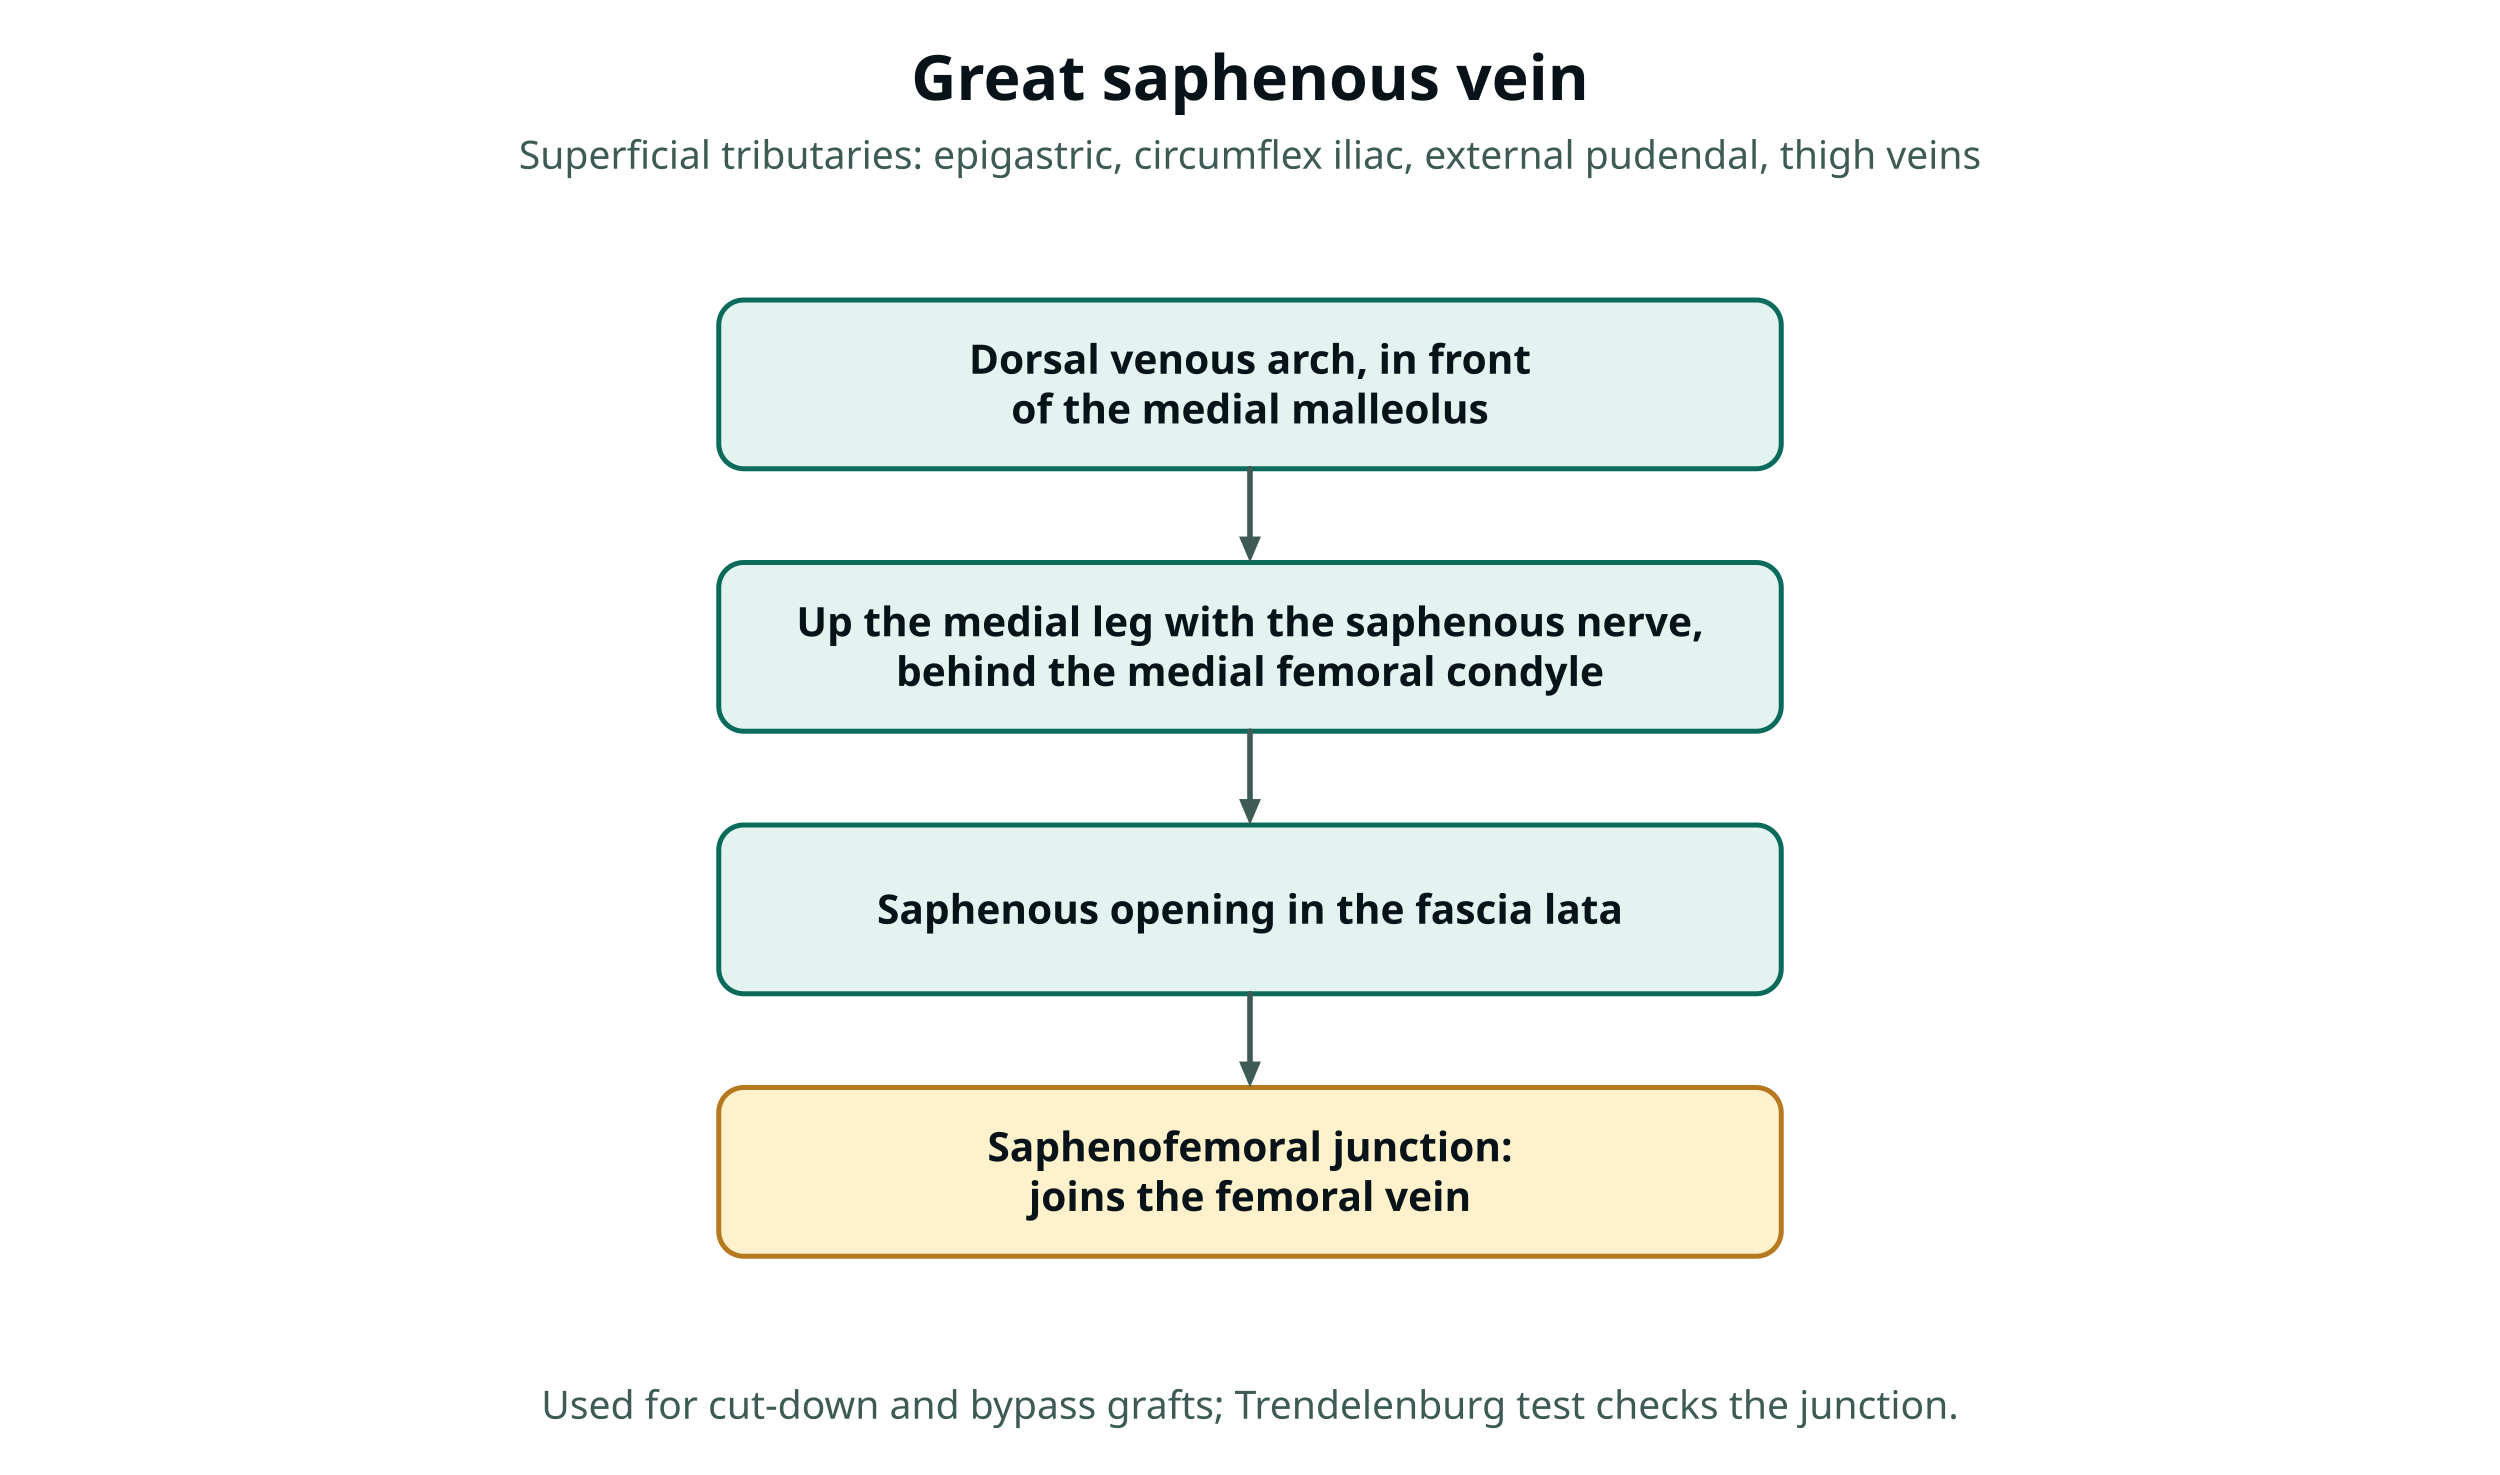
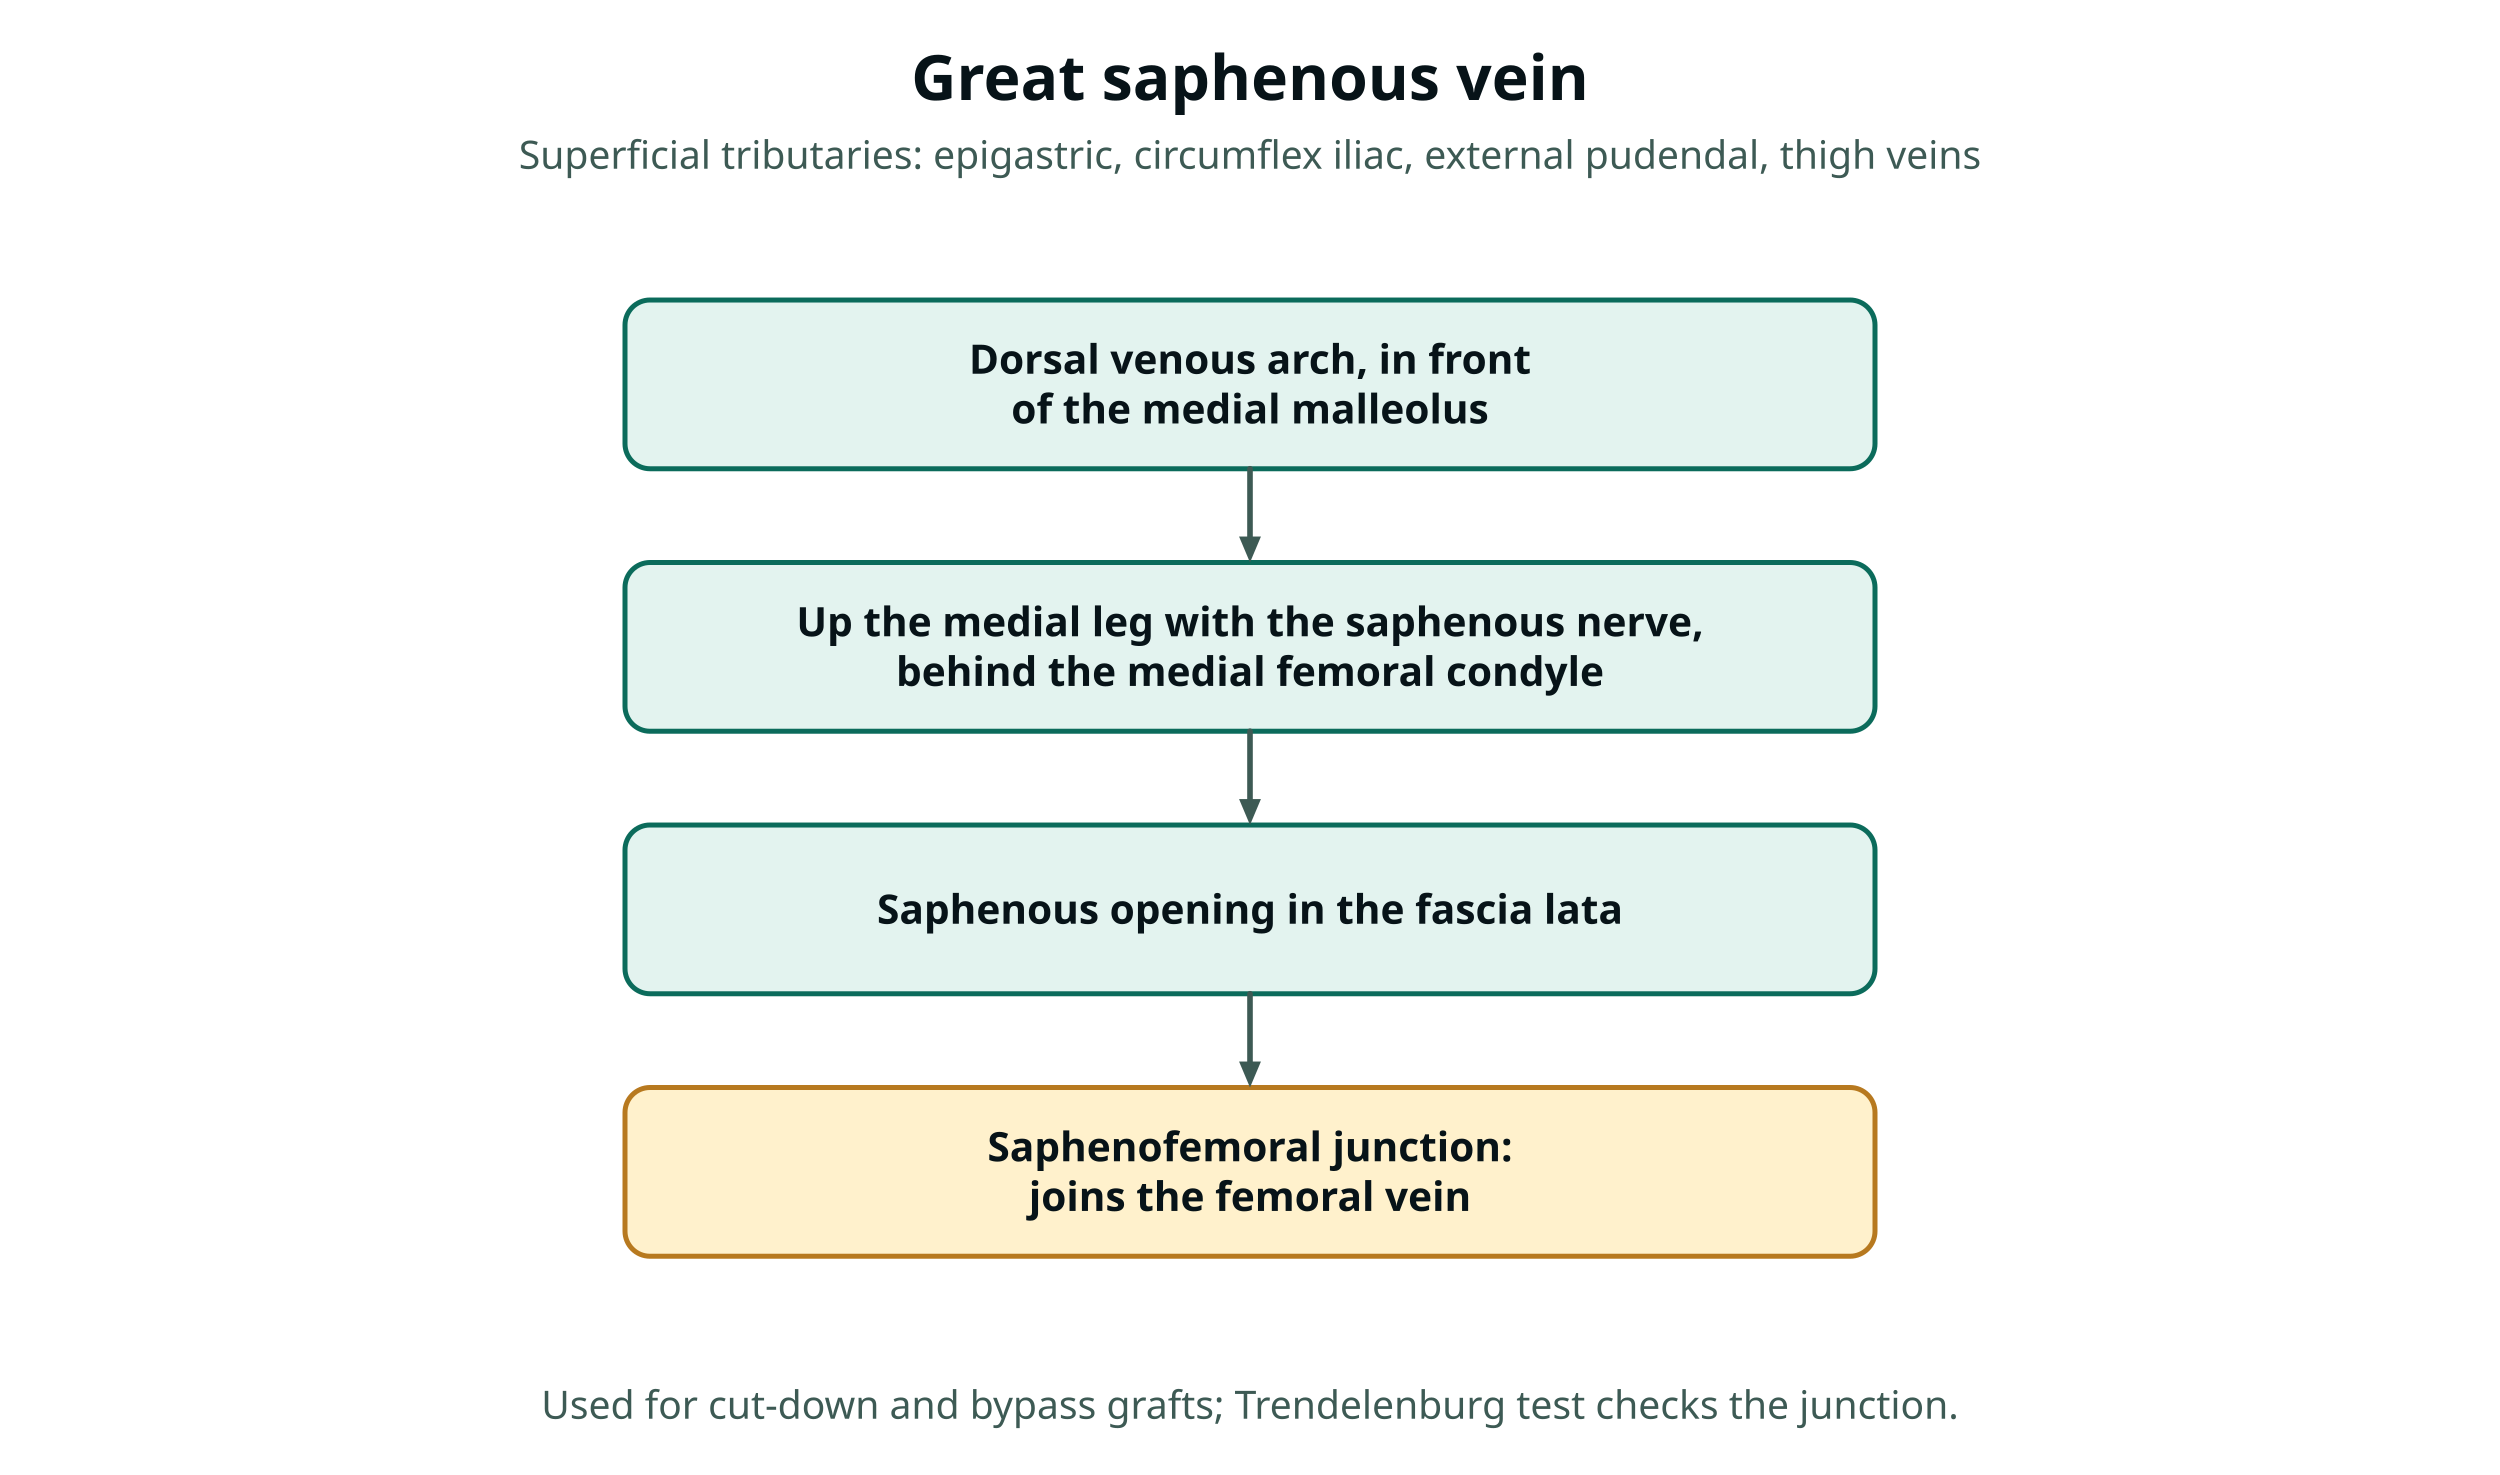
<svg xmlns="http://www.w3.org/2000/svg" viewBox="0 0 800 472" role="img" aria-labelledby="t d">
  <rect width="800" height="472" fill="#FFFFFF" />
  <text x="400.0" y="32.0" font-size="20" font-weight="700" text-anchor="middle" fill="#071318" font-family="system-ui,sans-serif">Great saphenous vein</text>
  <text x="400.0" y="54.0" font-size="12.5" font-weight="400" text-anchor="middle" fill="#3D5A54" font-family="system-ui,sans-serif">Superficial tributaries: epigastric, circumflex iliac, external pudendal, thigh veins</text>
-   <rect x="230.0" y="96.0" width="340.0" height="54.0" rx="8" fill="#E3F3EF" stroke="#0B6B5B" stroke-width="1.6" />
+   <rect x="200.0" y="96.0" width="400.0" height="54.0" rx="8" fill="#E3F3EF" stroke="#0B6B5B" stroke-width="1.6" />
  <text x="400.0" y="119.6" font-size="13" font-weight="600" text-anchor="middle" fill="#071318" font-family="system-ui,sans-serif">Dorsal venous arch, in front</text>
  <text x="400.0" y="135.5" font-size="13" font-weight="600" text-anchor="middle" fill="#071318" font-family="system-ui,sans-serif">of the medial malleolus</text>
-   <rect x="230.0" y="180.0" width="340.0" height="54.0" rx="8" fill="#E3F3EF" stroke="#0B6B5B" stroke-width="1.6" />
+   <rect x="200.0" y="180.0" width="400.0" height="54.0" rx="8" fill="#E3F3EF" stroke="#0B6B5B" stroke-width="1.6" />
  <text x="400.0" y="203.6" font-size="13" font-weight="600" text-anchor="middle" fill="#071318" font-family="system-ui,sans-serif">Up the medial leg with the saphenous nerve,</text>
  <text x="400.0" y="219.5" font-size="13" font-weight="600" text-anchor="middle" fill="#071318" font-family="system-ui,sans-serif">behind the medial femoral condyle</text>
-   <rect x="230.0" y="264.0" width="340.0" height="54.0" rx="8" fill="#E3F3EF" stroke="#0B6B5B" stroke-width="1.6" />
+   <rect x="200.0" y="264.0" width="400.0" height="54.0" rx="8" fill="#E3F3EF" stroke="#0B6B5B" stroke-width="1.6" />
  <text x="400.0" y="295.6" font-size="13" font-weight="600" text-anchor="middle" fill="#071318" font-family="system-ui,sans-serif">Saphenous opening in the fascia lata</text>
-   <rect x="230.0" y="348.0" width="340.0" height="54.0" rx="8" fill="#FFF1CC" stroke="#B7791F" stroke-width="1.6" />
+   <rect x="200.0" y="348.0" width="400.0" height="54.0" rx="8" fill="#FFF1CC" stroke="#B7791F" stroke-width="1.6" />
  <text x="400.0" y="371.6" font-size="13" font-weight="600" text-anchor="middle" fill="#071318" font-family="system-ui,sans-serif">Saphenofemoral junction:</text>
  <text x="400.0" y="387.5" font-size="13" font-weight="600" text-anchor="middle" fill="#071318" font-family="system-ui,sans-serif">joins the femoral vein</text>
  <line x1="400.0" y1="150.0" x2="400.0" y2="172.8" stroke="#3D5A54" stroke-width="1.8" stroke-linecap="round" />
  <path d="M400.0 180.0 L396.5 171.7 L403.5 171.7 Z" fill="#3D5A54" />
  <line x1="400.0" y1="234.0" x2="400.0" y2="256.8" stroke="#3D5A54" stroke-width="1.8" stroke-linecap="round" />
  <path d="M400.0 264.0 L396.5 255.7 L403.5 255.7 Z" fill="#3D5A54" />
  <line x1="400.0" y1="318.0" x2="400.0" y2="340.8" stroke="#3D5A54" stroke-width="1.8" stroke-linecap="round" />
  <path d="M400.0 348.0 L396.5 339.7 L403.5 339.7 Z" fill="#3D5A54" />
  <text x="400.0" y="454.0" font-size="12.5" font-weight="500" text-anchor="middle" fill="#3D5A54" font-family="system-ui,sans-serif">Used for cut-down and bypass grafts; Trendelenburg test checks the junction.</text>
</svg>
